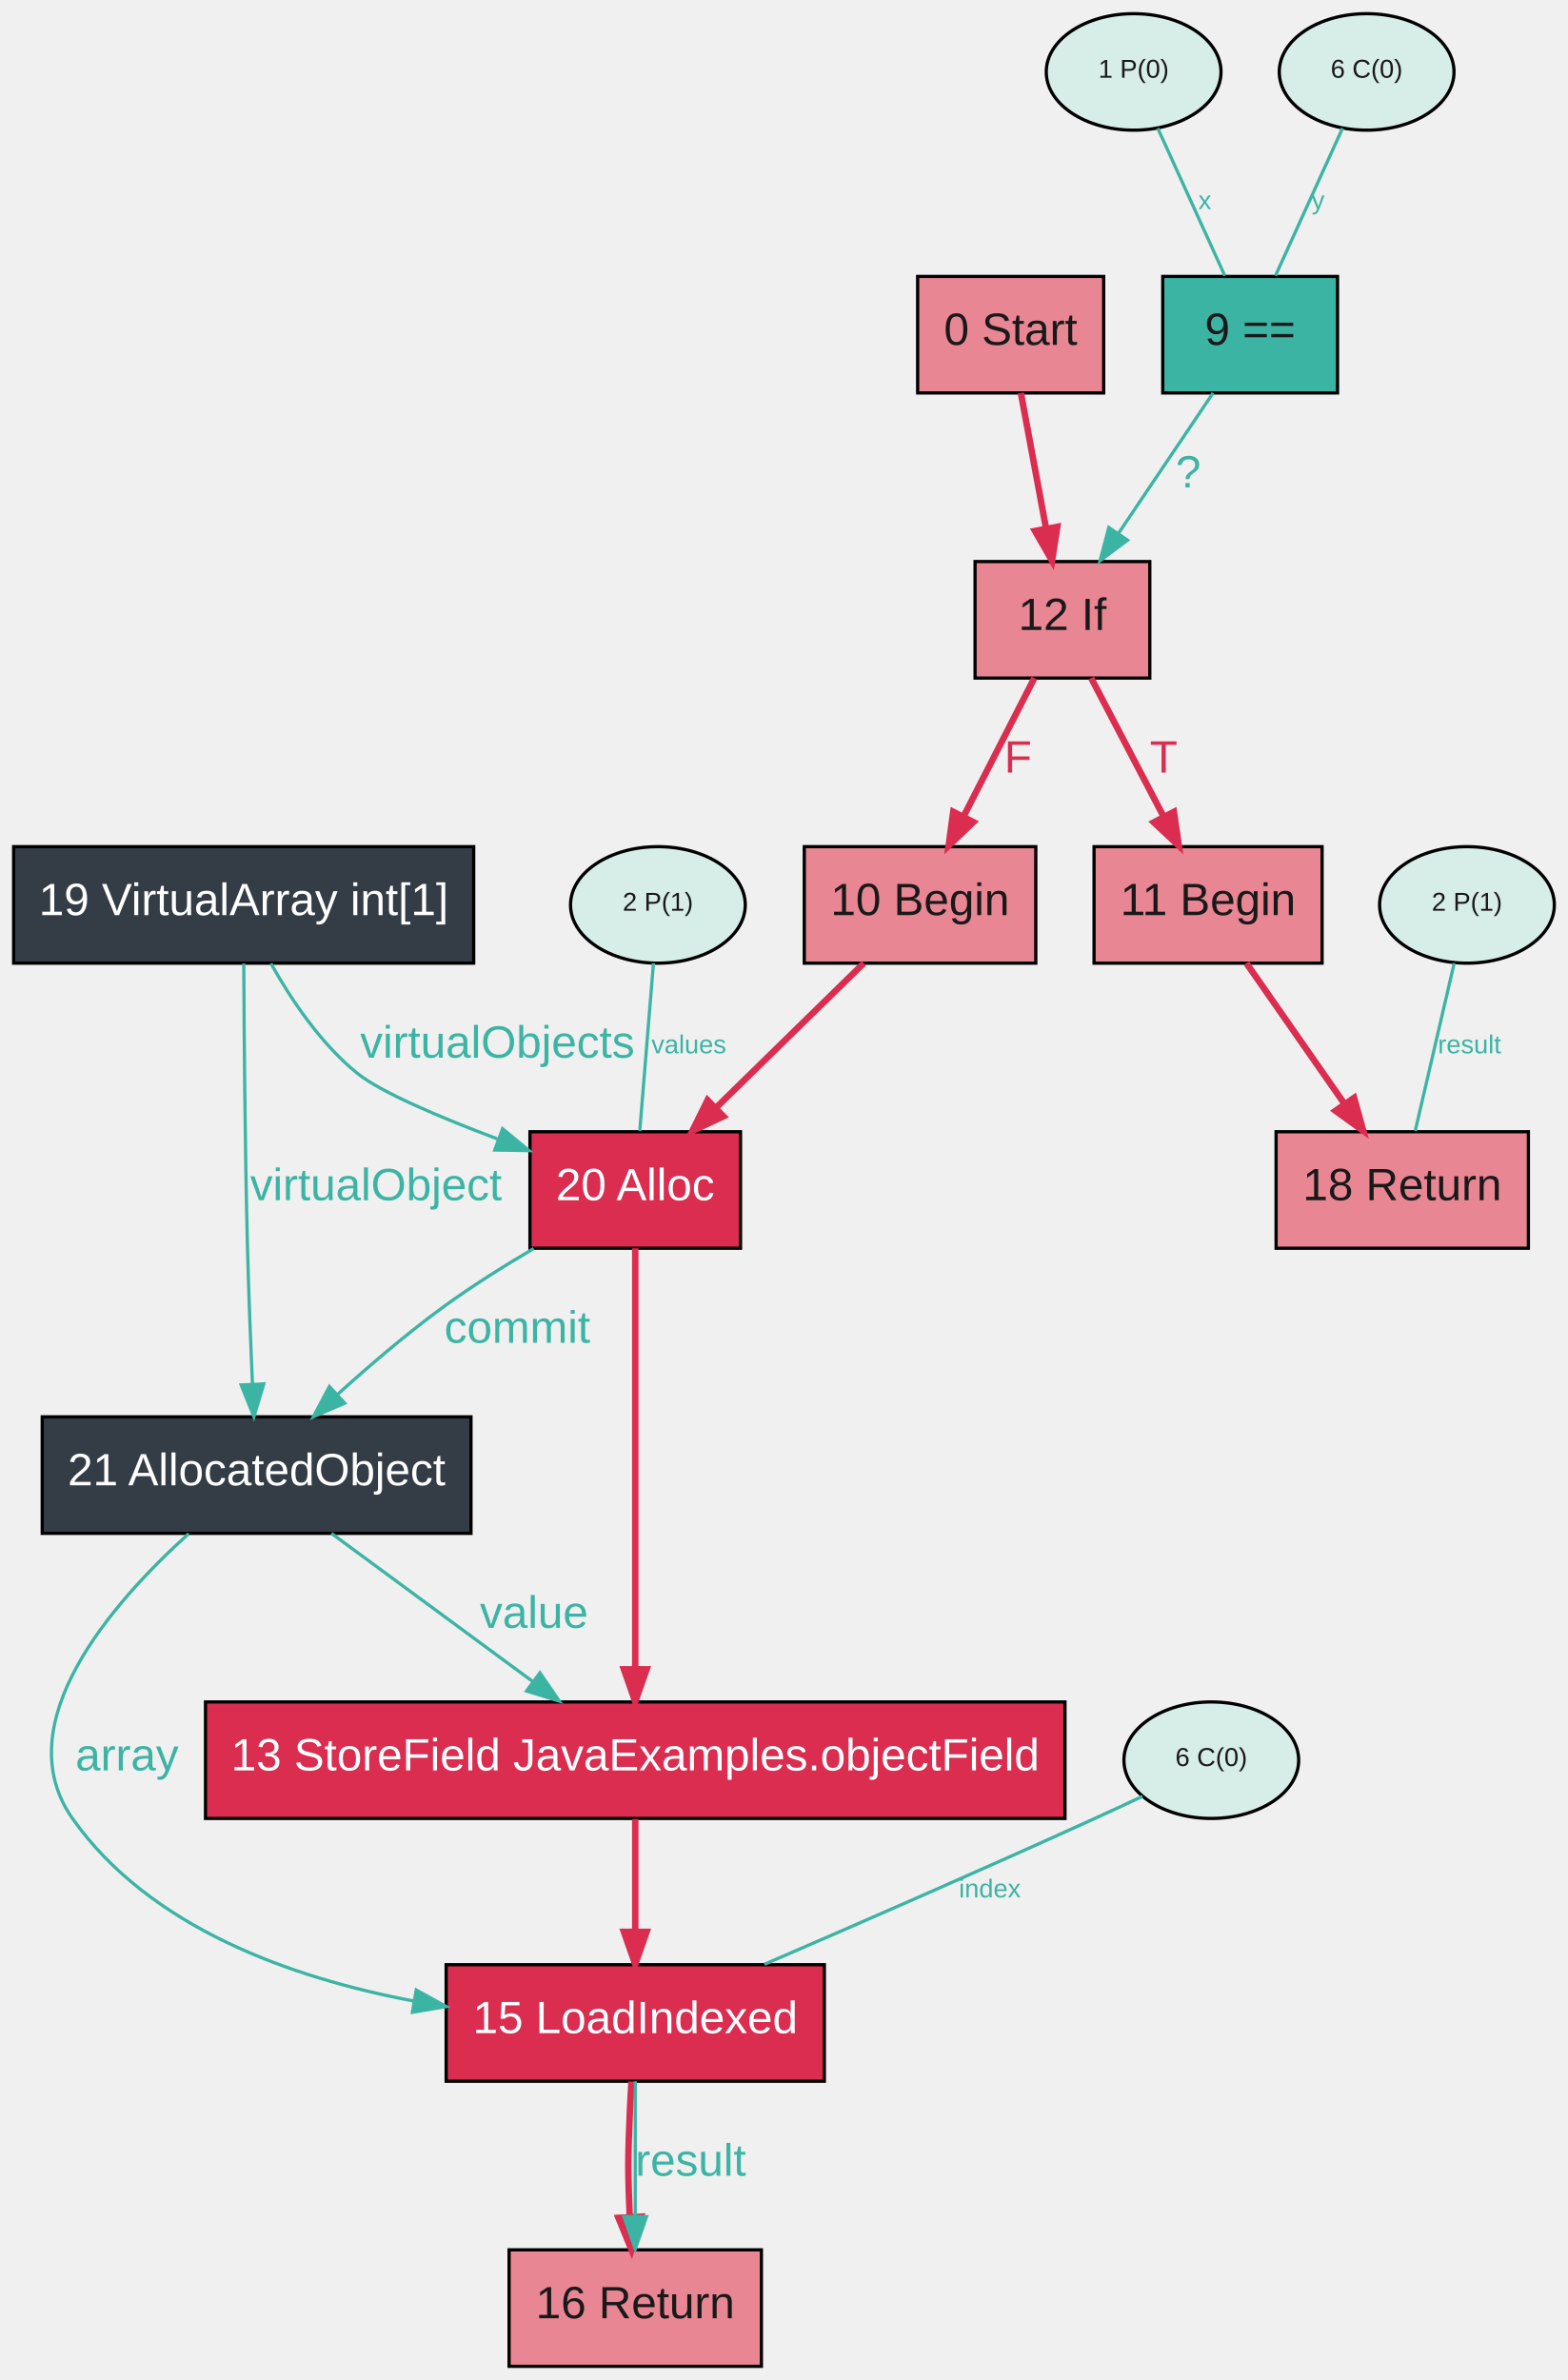
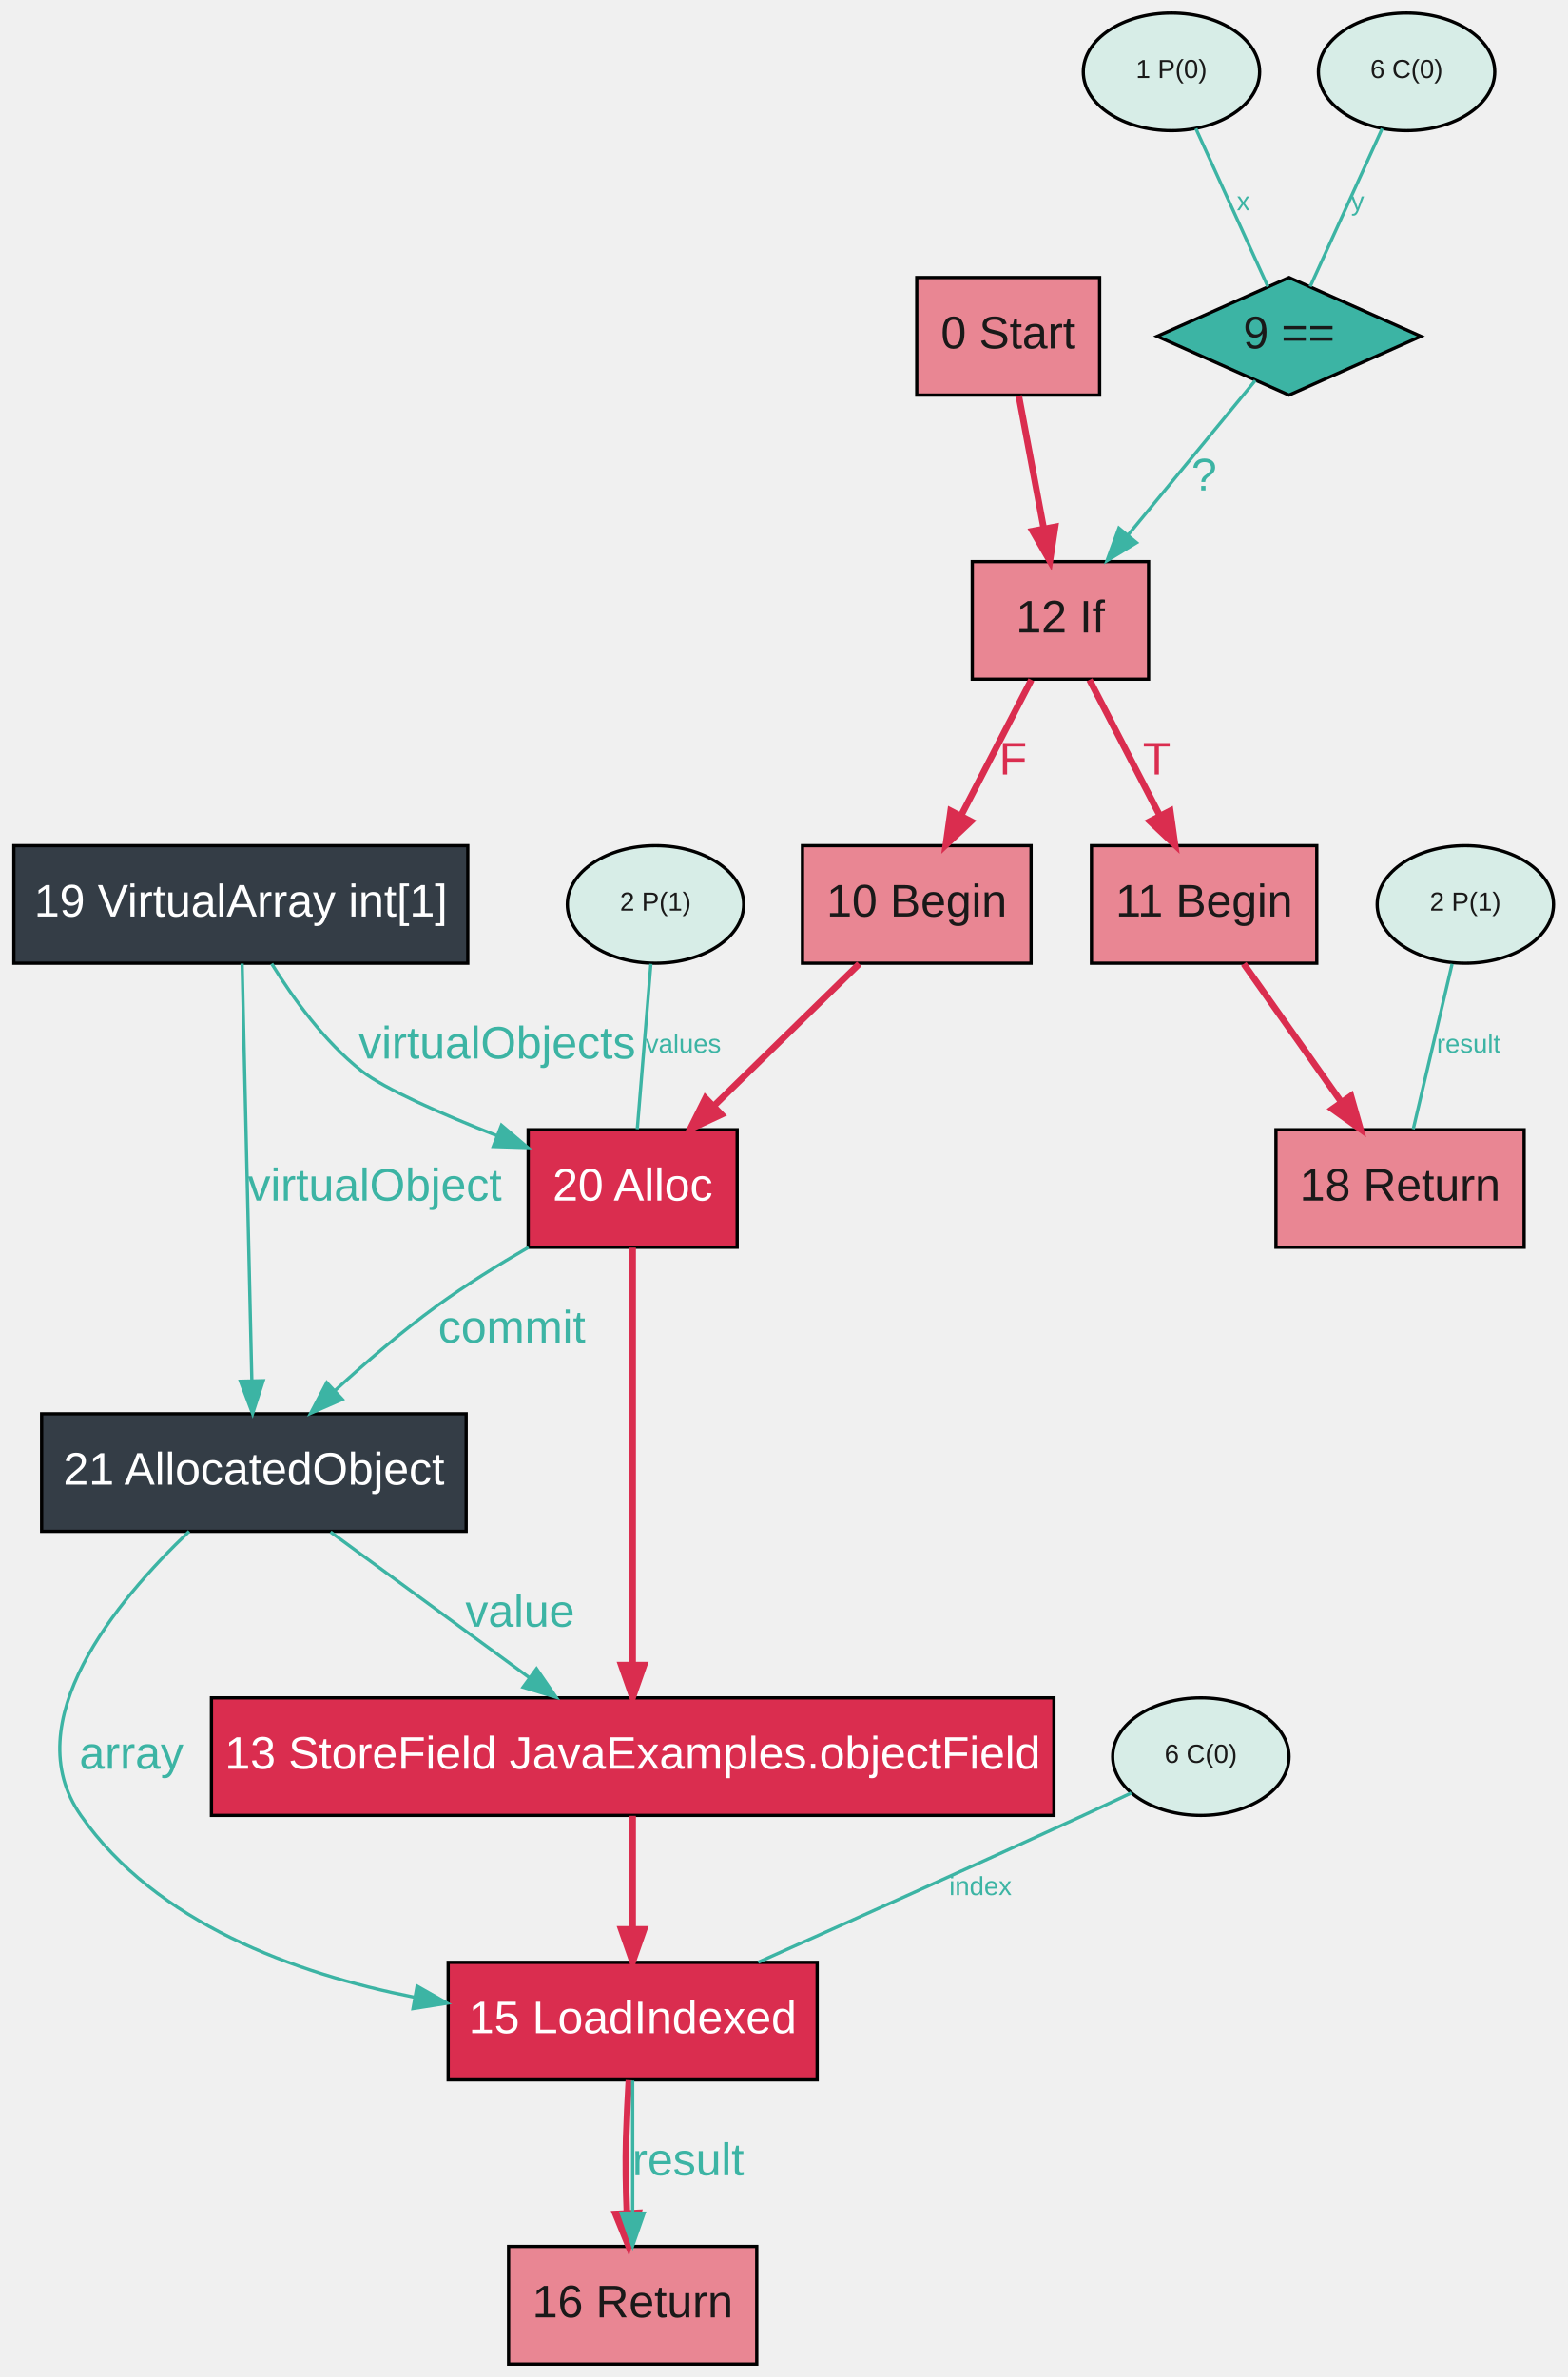
- <svg xmlns="http://www.w3.org/2000/svg" width="484pt" height="735pt" viewBox="0.00 0.00 484.29 734.99">
-   <g id="graph0" class="graph" transform="scale(1 1) rotate(0) translate(4 730.99)">
+ <svg xmlns="http://www.w3.org/2000/svg" width="480pt" height="728pt" viewBox="0.00 0.00 479.50 728.00">
+   <g id="graph0" class="graph" transform="scale(1 1) rotate(0) translate(4 724)">
    <g id="node1" class="node">
-       <polygon fill="#e98693" stroke="black" points="337.03,-645.79 279.55,-645.79 279.55,-609.79 337.03,-609.79 337.03,-645.79" />
-       <text text-anchor="middle" x="308.29" y="-624.64" font-family="Arial" font-size="14.00" fill="#1a1919">0 Start</text>
+       <polygon fill="#e98693" stroke="black" points="332.5,-639 276.5,-639 276.5,-603 332.5,-603 332.5,-639" />
+       <text text-anchor="middle" x="304.5" y="-617.3" font-family="Arial" font-size="14.00" fill="#1a1919">0 Start</text>
    </g>
    <g id="node5" class="node">
-       <polygon fill="#e98693" stroke="black" points="351.29,-557.69 297.29,-557.69 297.29,-521.69 351.29,-521.69 351.29,-557.69" />
-       <text text-anchor="middle" x="324.29" y="-536.54" font-family="Arial" font-size="14.00" fill="#1a1919">12 If</text>
+       <polygon fill="#e98693" stroke="black" points="347.5,-552 293.5,-552 293.5,-516 347.5,-516 347.5,-552" />
+       <text text-anchor="middle" x="320.5" y="-530.3" font-family="Arial" font-size="14.00" fill="#1a1919">12 If</text>
    </g>
    <g id="edge1" class="edge">
-       <path fill="none" stroke="#da2d4f" stroke-width="2" d="M311.45,-609.78C313.67,-597.83 316.69,-581.59 319.24,-567.86" />
-       <polygon fill="#da2d4f" stroke="#da2d4f" stroke-width="2" points="322.7,-568.43 321.08,-557.96 315.81,-567.15 322.7,-568.43" />
+       <path fill="none" stroke="#da2d4f" stroke-width="2" d="M307.74,-602.8C309.93,-591.16 312.87,-575.55 315.37,-562.24" />
+       <polygon fill="#da2d4f" stroke="#da2d4f" stroke-width="2" points="318.86,-562.65 317.27,-552.18 311.98,-561.36 318.86,-562.65" />
    </g>
    <g id="node2" class="node">
-       <polygon fill="#3cb4a4" stroke="black" points="409.29,-645.79 355.29,-645.79 355.29,-609.79 409.29,-609.79 409.29,-645.79" />
-       <text text-anchor="middle" x="382.29" y="-624.64" font-family="Arial" font-size="14.00" fill="#1a1919">9 ==</text>
+       <polygon fill="#3cb4a4" stroke="black" points="390.5,-639 350.11,-621 390.5,-603 430.89,-621 390.5,-639" />
+       <text text-anchor="middle" x="390.5" y="-617.3" font-family="Arial" font-size="14.00" fill="#1a1919">9 ==</text>
    </g>
    <g id="edge6" class="edge">
-       <path fill="none" stroke="#3cb4a4" d="M370.83,-609.78C362.47,-597.36 350.98,-580.31 341.51,-566.26" />
-       <polygon fill="#3cb4a4" stroke="#3cb4a4" points="344.41,-564.3 335.92,-557.96 338.61,-568.21 344.41,-564.3" />
-       <text text-anchor="middle" x="363.18" y="-580.59" font-family="arial" font-size="14.00" fill="#3cb4a4">?</text>
+       <path fill="none" stroke="#3cb4a4" d="M380.17,-607.46C369.94,-595.03 353.98,-575.65 341.14,-560.06" />
+       <polygon fill="#3cb4a4" stroke="#3cb4a4" points="343.81,-557.8 334.76,-552.31 338.41,-562.25 343.81,-557.8" />
+       <text text-anchor="middle" x="364.5" y="-573.8" font-family="arial" font-size="14.00" fill="#3cb4a4">?</text>
    </g>
    <g id="node3" class="node">
-       <polygon fill="#e98693" stroke="black" points="316.06,-469.59 244.52,-469.59 244.52,-433.59 316.06,-433.59 316.06,-469.59" />
-       <text text-anchor="middle" x="280.29" y="-448.44" font-family="Arial" font-size="14.00" fill="#1a1919">10 Begin</text>
+       <polygon fill="#e98693" stroke="black" points="311.5,-465 241.5,-465 241.5,-429 311.5,-429 311.5,-465" />
+       <text text-anchor="middle" x="276.5" y="-443.3" font-family="Arial" font-size="14.00" fill="#1a1919">10 Begin</text>
    </g>
    <g id="node11" class="node">
-       <polygon fill="#da2d4f" stroke="black" points="224.82,-381.5 159.76,-381.5 159.76,-345.5 224.82,-345.5 224.82,-381.5" />
-       <text text-anchor="middle" x="192.29" y="-360.34" font-family="Arial" font-size="14.00" fill="#ffffff">20 Alloc</text>
+       <polygon fill="#da2d4f" stroke="black" points="221.5,-378 157.5,-378 157.5,-342 221.5,-342 221.5,-378" />
+       <text text-anchor="middle" x="189.5" y="-356.3" font-family="Arial" font-size="14.00" fill="#ffffff">20 Alloc</text>
    </g>
    <g id="edge4" class="edge">
-       <path fill="none" stroke="#da2d4f" stroke-width="2" d="M262.9,-433.58C249.85,-420.81 231.8,-403.15 217.21,-388.87" />
-       <polygon fill="#da2d4f" stroke="#da2d4f" stroke-width="2" points="219.54,-386.26 209.94,-381.76 214.64,-391.26 219.54,-386.26" />
+       <path fill="none" stroke="#da2d4f" stroke-width="2" d="M258.89,-428.8C246.16,-416.36 228.77,-399.36 214.58,-385.5" />
+       <polygon fill="#da2d4f" stroke="#da2d4f" stroke-width="2" points="216.68,-382.66 207.08,-378.18 211.79,-387.67 216.68,-382.66" />
    </g>
    <g id="node4" class="node">
-       <polygon fill="#e98693" stroke="black" points="404.52,-469.59 334.06,-469.59 334.06,-433.59 404.52,-433.59 404.52,-469.59" />
-       <text text-anchor="middle" x="369.29" y="-448.44" font-family="Arial" font-size="14.00" fill="#1a1919">11 Begin</text>
+       <polygon fill="#e98693" stroke="black" points="399,-465 330,-465 330,-429 399,-429 399,-465" />
+       <text text-anchor="middle" x="364.5" y="-443.3" font-family="Arial" font-size="14.00" fill="#1a1919">11 Begin</text>
    </g>
    <g id="node9" class="node">
-       <polygon fill="#e98693" stroke="black" points="468.27,-381.5 390.31,-381.5 390.31,-345.5 468.27,-345.5 468.27,-381.5" />
-       <text text-anchor="middle" x="429.29" y="-360.34" font-family="Arial" font-size="14.00" fill="#1a1919">18 Return</text>
+       <polygon fill="#e98693" stroke="black" points="462.5,-378 386.5,-378 386.5,-342 462.5,-342 462.5,-378" />
+       <text text-anchor="middle" x="424.5" y="-356.3" font-family="Arial" font-size="14.00" fill="#1a1919">18 Return</text>
    </g>
    <g id="edge5" class="edge">
-       <path fill="none" stroke="#da2d4f" stroke-width="2" d="M381.14,-433.58C389.8,-421.16 401.68,-404.11 411.47,-390.06" />
-       <polygon fill="#da2d4f" stroke="#da2d4f" stroke-width="2" points="414.41,-391.97 417.26,-381.76 408.67,-387.97 414.41,-391.97" />
+       <path fill="none" stroke="#da2d4f" stroke-width="2" d="M376.64,-428.8C385.18,-416.7 396.76,-400.3 406.38,-386.67" />
+       <polygon fill="#da2d4f" stroke="#da2d4f" stroke-width="2" points="409.47,-388.36 412.38,-378.18 403.75,-384.33 409.47,-388.36" />
    </g>
    <g id="edge8" class="edge">
-       <path fill="none" stroke="#da2d4f" stroke-width="2" d="M315.6,-521.68C309.37,-509.5 300.87,-492.86 293.76,-478.96" />
-       <polygon fill="#da2d4f" stroke="#da2d4f" stroke-width="2" points="296.78,-477.18 289.12,-469.86 290.55,-480.36 296.78,-477.18" />
-       <text text-anchor="middle" x="310.57" y="-492.49" font-family="arial" font-size="14.00" fill="#da2d4f">F</text>
+       <path fill="none" stroke="#da2d4f" stroke-width="2" d="M311.6,-515.8C305.39,-503.82 297.01,-487.62 289.99,-474.06" />
+       <polygon fill="#da2d4f" stroke="#da2d4f" stroke-width="2" points="293.1,-472.45 285.39,-465.18 286.88,-475.67 293.1,-472.45" />
+       <text text-anchor="middle" x="306" y="-486.8" font-family="arial" font-size="14.00" fill="#da2d4f">F</text>
    </g>
    <g id="edge7" class="edge">
-       <path fill="none" stroke="#da2d4f" stroke-width="2" d="M333.18,-521.68C339.55,-509.5 348.25,-492.86 355.51,-478.96" />
-       <polygon fill="#da2d4f" stroke="#da2d4f" stroke-width="2" points="358.73,-480.35 360.26,-469.86 352.53,-477.1 358.73,-480.35" />
-       <text text-anchor="middle" x="355.57" y="-492.49" font-family="arial" font-size="14.00" fill="#da2d4f">T</text>
+       <path fill="none" stroke="#da2d4f" stroke-width="2" d="M329.4,-515.8C335.61,-503.82 343.99,-487.62 351.01,-474.06" />
+       <polygon fill="#da2d4f" stroke="#da2d4f" stroke-width="2" points="354.12,-475.67 355.61,-465.18 347.9,-472.45 354.12,-475.67" />
+       <text text-anchor="middle" x="350" y="-486.8" font-family="arial" font-size="14.00" fill="#da2d4f">T</text>
    </g>
    <g id="node6" class="node">
-       <polygon fill="#da2d4f" stroke="black" points="325.08,-205.3 59.5,-205.3 59.5,-169.3 325.08,-169.3 325.08,-205.3" />
-       <text text-anchor="middle" x="192.29" y="-184.15" font-family="Arial" font-size="14.00" fill="#ffffff">13 StoreField JavaExamples.objectField</text>
+       <polygon fill="#da2d4f" stroke="black" points="318.5,-204 60.5,-204 60.5,-168 318.5,-168 318.5,-204" />
+       <text text-anchor="middle" x="189.5" y="-182.3" font-family="Arial" font-size="14.00" fill="#ffffff">13 StoreField JavaExamples.objectField</text>
    </g>
    <g id="node7" class="node">
-       <polygon fill="#da2d4f" stroke="black" points="250.72,-124.1 133.86,-124.1 133.86,-88.1 250.72,-88.1 250.72,-124.1" />
-       <text text-anchor="middle" x="192.29" y="-102.95" font-family="Arial" font-size="14.00" fill="#ffffff">15 LoadIndexed</text>
+       <polygon fill="#da2d4f" stroke="black" points="246,-123 133,-123 133,-87 246,-87 246,-123" />
+       <text text-anchor="middle" x="189.5" y="-101.3" font-family="Arial" font-size="14.00" fill="#ffffff">15 LoadIndexed</text>
    </g>
    <g id="edge10" class="edge">
-       <path fill="none" stroke="#da2d4f" stroke-width="2" d="M192.29,-169.11C192.29,-158.94 192.29,-145.83 192.29,-134.28" />
-       <polygon fill="#da2d4f" stroke="#da2d4f" stroke-width="2" points="195.79,-134.25 192.29,-124.25 188.79,-134.25 195.79,-134.25" />
+       <path fill="none" stroke="#da2d4f" stroke-width="2" d="M189.5,-167.86C189.5,-157.71 189.5,-144.63 189.5,-133.12" />
+       <polygon fill="#da2d4f" stroke="#da2d4f" stroke-width="2" points="193,-133.11 189.5,-123.11 186,-133.11 193,-133.11" />
    </g>
    <g id="node8" class="node">
-       <polygon fill="#e98693" stroke="black" points="231.27,-36 153.31,-36 153.31,0 231.27,0 231.27,-36" />
-       <text text-anchor="middle" x="192.29" y="-14.85" font-family="Arial" font-size="14.00" fill="#1a1919">16 Return</text>
+       <polygon fill="#e98693" stroke="black" points="227.5,-36 151.5,-36 151.5,0 227.5,0 227.5,-36" />
+       <text text-anchor="middle" x="189.5" y="-14.3" font-family="Arial" font-size="14.00" fill="#1a1919">16 Return</text>
    </g>
    <g id="edge13" class="edge">
-       <path fill="none" stroke="#da2d4f" stroke-width="2" d="M191.12,-88.02C190.78,-82.32 190.46,-75.94 190.29,-70.1 190.09,-62.95 190.09,-61.15 190.29,-54 190.36,-51.44 190.47,-48.79 190.59,-46.13" />
-       <polygon fill="#da2d4f" stroke="#da2d4f" stroke-width="2" points="194.09,-46.25 191.12,-36.08 187.1,-45.88 194.09,-46.25" />
+       <path fill="none" stroke="#da2d4f" stroke-width="2" d="M188.33,-86.92C187.99,-81.22 187.67,-74.84 187.5,-69 187.29,-61.65 187.44,-53.69 187.73,-46.33" />
+       <polygon fill="#da2d4f" stroke="#da2d4f" stroke-width="2" points="191.24,-46.28 188.23,-36.12 184.24,-45.94 191.24,-46.28" />
    </g>
    <g id="edge14" class="edge">
-       <path fill="none" stroke="#3cb4a4" d="M192.29,-88.09C192.29,-76.26 192.29,-60.22 192.29,-46.57" />
-       <polygon fill="#3cb4a4" stroke="#3cb4a4" points="195.79,-46.27 192.29,-36.27 188.79,-46.27 195.79,-46.27" />
-       <text text-anchor="middle" x="209.41" y="-58.9" font-family="arial" font-size="14.00" fill="#3cb4a4">result</text>
+       <path fill="none" stroke="#3cb4a4" d="M189.5,-86.8C189.5,-75.16 189.5,-59.55 189.5,-46.24" />
+       <polygon fill="#3cb4a4" stroke="#3cb4a4" points="193,-46.18 189.5,-36.18 186,-46.18 193,-46.18" />
+       <text text-anchor="middle" x="206.5" y="-57.8" font-family="arial" font-size="14.00" fill="#3cb4a4">result</text>
    </g>
    <g id="node10" class="node">
-       <polygon fill="#343d46" stroke="black" points="142.37,-469.59 0.21,-469.59 0.21,-433.59 142.37,-433.59 142.37,-469.59" />
-       <text text-anchor="middle" x="71.29" y="-448.44" font-family="Arial" font-size="14.00" fill="#ffffff">19 VirtualArray int[1]</text>
+       <polygon fill="#343d46" stroke="black" points="139,-465 0,-465 0,-429 139,-429 139,-465" />
+       <text text-anchor="middle" x="69.5" y="-443.3" font-family="Arial" font-size="14.00" fill="#ffffff">19 VirtualArray int[1]</text>
    </g>
    <g id="edge16" class="edge">
-       <path fill="none" stroke="#3cb4a4" d="M79.72,-433.49C85.85,-422.53 95.07,-408.68 106.48,-399.5 113.73,-393.67 131.93,-385.97 149.71,-379.27" />
-       <polygon fill="#3cb4a4" stroke="#3cb4a4" points="151.3,-382.42 159.47,-375.67 148.88,-375.85 151.3,-382.42" />
-       <text text-anchor="middle" x="149.69" y="-404.39" font-family="arial" font-size="14.00" fill="#3cb4a4">virtualObjects</text>
+       <path fill="none" stroke="#3cb4a4" d="M78.95,-428.85C85.52,-418.23 95.13,-404.94 106.5,-396 113.55,-390.45 130.96,-382.85 148.02,-376.14" />
+       <polygon fill="#3cb4a4" stroke="#3cb4a4" points="149.32,-379.39 157.4,-372.53 146.81,-372.86 149.32,-379.39" />
+       <text text-anchor="middle" x="148" y="-399.8" font-family="arial" font-size="14.00" fill="#3cb4a4">virtualObjects</text>
    </g>
    <g id="node12" class="node">
-       <polygon fill="#343d46" stroke="black" points="141.53,-293.4 9.05,-293.4 9.05,-257.4 141.53,-257.4 141.53,-293.4" />
-       <text text-anchor="middle" x="75.29" y="-272.25" font-family="Arial" font-size="14.00" fill="#ffffff">21 AllocatedObject</text>
+       <polygon fill="#343d46" stroke="black" points="138.5,-291 8.5,-291 8.5,-255 138.5,-255 138.5,-291" />
+       <text text-anchor="middle" x="73.5" y="-269.3" font-family="Arial" font-size="14.00" fill="#ffffff">21 AllocatedObject</text>
    </g>
    <g id="edge19" class="edge">
-       <path fill="none" stroke="#3cb4a4" d="M71.33,-433.48C71.42,-412.68 71.68,-376.51 72.48,-345.5 72.84,-331.62 73.45,-316.18 74.01,-303.42" />
-       <polygon fill="#3cb4a4" stroke="#3cb4a4" points="77.51,-303.58 74.46,-293.43 70.51,-303.26 77.51,-303.58" />
-       <text text-anchor="middle" x="112.19" y="-360.34" font-family="arial" font-size="14.00" fill="#3cb4a4">virtualObject</text>
+       <path fill="none" stroke="#3cb4a4" d="M69.9,-428.88C70.59,-399 72.03,-337.11 72.87,-301.27" />
+       <polygon fill="#3cb4a4" stroke="#3cb4a4" points="76.37,-301.13 73.1,-291.05 69.37,-300.97 76.37,-301.13" />
+       <text text-anchor="middle" x="110.5" y="-356.3" font-family="arial" font-size="14.00" fill="#3cb4a4">virtualObject</text>
    </g>
    <g id="edge18" class="edge">
-       <path fill="none" stroke="#da2d4f" stroke-width="2" d="M192.29,-345.48C192.29,-315.29 192.29,-252.16 192.29,-215.76" />
-       <polygon fill="#da2d4f" stroke="#da2d4f" stroke-width="2" points="195.79,-215.39 192.29,-205.39 188.79,-215.39 195.79,-215.39" />
+       <path fill="none" stroke="#da2d4f" stroke-width="2" d="M189.5,-341.88C189.5,-312 189.5,-250.11 189.5,-214.27" />
+       <polygon fill="#da2d4f" stroke="#da2d4f" stroke-width="2" points="193,-214.05 189.5,-204.05 186,-214.05 193,-214.05" />
    </g>
    <g id="edge20" class="edge">
-       <path fill="none" stroke="#3cb4a4" d="M160.91,-345.4C151.74,-340.01 141.86,-333.81 133.18,-327.5 121.89,-319.28 110.2,-309.29 100.31,-300.33" />
-       <polygon fill="#3cb4a4" stroke="#3cb4a4" points="102.53,-297.62 92.81,-293.42 97.79,-302.77 102.53,-297.62" />
-       <text text-anchor="middle" x="155.85" y="-316.3" font-family="arial" font-size="14.00" fill="#3cb4a4">commit</text>
+       <path fill="none" stroke="#3cb4a4" d="M157.61,-341.98C148.3,-336.6 138.28,-330.38 129.5,-324 118.79,-316.22 107.77,-306.74 98.36,-298.14" />
+       <polygon fill="#3cb4a4" stroke="#3cb4a4" points="100.59,-295.43 90.88,-291.17 95.82,-300.55 100.59,-295.43" />
+       <text text-anchor="middle" x="152.5" y="-312.8" font-family="arial" font-size="14.00" fill="#3cb4a4">commit</text>
    </g>
    <g id="edge9" class="edge">
-       <path fill="none" stroke="#3cb4a4" d="M98.41,-257.39C116.24,-244.26 141.09,-225.97 160.75,-211.51" />
-       <polygon fill="#3cb4a4" stroke="#3cb4a4" points="162.84,-214.31 168.82,-205.57 158.69,-208.68 162.84,-214.31" />
-       <text text-anchor="middle" x="161.02" y="-228.2" font-family="arial" font-size="14.00" fill="#3cb4a4">value</text>
+       <path fill="none" stroke="#3cb4a4" d="M96.97,-254.8C114.51,-241.95 138.65,-224.26 157.88,-210.17" />
+       <polygon fill="#3cb4a4" stroke="#3cb4a4" points="160.06,-212.91 166.06,-204.18 155.93,-207.26 160.06,-212.91" />
+       <text text-anchor="middle" x="155" y="-225.8" font-family="arial" font-size="14.00" fill="#3cb4a4">value</text>
    </g>
    <g id="edge11" class="edge">
-       <path fill="none" stroke="#3cb4a4" d="M54.3,-257.3C30.59,-235.89 -2.16,-198.47 18.39,-169.3 42.21,-135.49 86.17,-119.96 123.92,-112.87" />
-       <polygon fill="#3cb4a4" stroke="#3cb4a4" points="124.61,-116.3 133.88,-111.17 123.43,-109.4 124.61,-116.3" />
-       <text text-anchor="middle" x="35.24" y="-184.15" font-family="arial" font-size="14.00" fill="#3cb4a4">array</text>
+       <path fill="none" stroke="#3cb4a4" d="M53.68,-254.99C31.33,-233.7 0.54,-196.58 20.5,-168 43.48,-135.09 85.93,-119.6 122.54,-112.33" />
+       <polygon fill="#3cb4a4" stroke="#3cb4a4" points="123.48,-115.72 132.69,-110.49 122.23,-108.83 123.48,-115.72" />
+       <text text-anchor="middle" x="36" y="-182.3" font-family="arial" font-size="14.00" fill="#3cb4a4">array</text>
    </g>
    <g id="node13" class="node">
-       <ellipse fill="#d7ede7" stroke="black" cx="346.29" cy="-708.99" rx="27" ry="18" />
-       <text text-anchor="middle" x="346.29" y="-707.19" font-family="Arial" font-size="8.00" fill="#1a1919">1 P(0)</text>
+       <ellipse fill="#d7ede7" stroke="black" cx="354.5" cy="-702" rx="27" ry="18" />
+       <text text-anchor="middle" x="354.5" y="-700.1" font-family="Arial" font-size="8.00" fill="#1a1919">1 P(0)</text>
    </g>
    <g id="edge2" class="edge">
-       <path fill="none" stroke="#3cb4a4" d="M353.75,-691.58C359.8,-678.26 368.32,-659.53 374.47,-646" />
-       <text text-anchor="middle" x="368.29" y="-666.59" font-family="arial" font-size="8.00" fill="#3cb4a4">x</text>
+       <path fill="none" stroke="#3cb4a4" d="M361.96,-684.63C368.47,-670.35 377.81,-649.84 384.02,-636.23" />
+       <text text-anchor="middle" x="376.5" y="-659.6" font-family="arial" font-size="8.00" fill="#3cb4a4">x</text>
    </g>
    <g id="node14" class="node">
-       <ellipse fill="#d7ede7" stroke="black" cx="418.29" cy="-708.99" rx="27" ry="18" />
-       <text text-anchor="middle" x="418.29" y="-707.19" font-family="Arial" font-size="8.00" fill="#1a1919">6 C(0)</text>
+       <ellipse fill="#d7ede7" stroke="black" cx="426.5" cy="-702" rx="27" ry="18" />
+       <text text-anchor="middle" x="426.5" y="-700.1" font-family="Arial" font-size="8.00" fill="#1a1919">6 C(0)</text>
    </g>
    <g id="edge3" class="edge">
-       <path fill="none" stroke="#3cb4a4" d="M410.83,-691.58C404.78,-678.26 396.26,-659.53 390.11,-646" />
-       <text text-anchor="middle" x="403.29" y="-666.59" font-family="arial" font-size="8.00" fill="#3cb4a4">y</text>
+       <path fill="none" stroke="#3cb4a4" d="M419.04,-684.63C412.53,-670.35 403.19,-649.84 396.98,-636.23" />
+       <text text-anchor="middle" x="411.5" y="-659.6" font-family="arial" font-size="8.00" fill="#3cb4a4">y</text>
    </g>
    <g id="node15" class="node">
-       <ellipse fill="#d7ede7" stroke="black" cx="370.29" cy="-187.3" rx="27" ry="18" />
-       <text text-anchor="middle" x="370.29" y="-185.5" font-family="Arial" font-size="8.00" fill="#1a1919">6 C(0)</text>
+       <ellipse fill="#d7ede7" stroke="black" cx="363.5" cy="-186" rx="27" ry="18" />
+       <text text-anchor="middle" x="363.5" y="-184.1" font-family="Arial" font-size="8.00" fill="#1a1919">6 C(0)</text>
    </g>
    <g id="edge12" class="edge">
-       <path fill="none" stroke="#3cb4a4" d="M349.02,-176.13C344.19,-173.86 339.07,-171.47 334.29,-169.3 299.99,-153.69 260.74,-136.55 232.21,-124.23" />
-       <text text-anchor="middle" x="301.85" y="-144.9" font-family="arial" font-size="8.00" fill="#3cb4a4">index</text>
+       <path fill="none" stroke="#3cb4a4" d="M342.21,-174.87C337.38,-172.59 332.27,-170.2 327.5,-168 293.98,-152.56 255.69,-135.39 227.96,-123.04" />
+       <text text-anchor="middle" x="296" y="-143.6" font-family="arial" font-size="8.00" fill="#3cb4a4">index</text>
    </g>
    <g id="node16" class="node">
-       <ellipse fill="#d7ede7" stroke="black" cx="449.29" cy="-451.59" rx="27" ry="18" />
-       <text text-anchor="middle" x="449.29" y="-449.79" font-family="Arial" font-size="8.00" fill="#1a1919">2 P(1)</text>
+       <ellipse fill="#d7ede7" stroke="black" cx="444.5" cy="-447" rx="27" ry="18" />
+       <text text-anchor="middle" x="444.5" y="-445.1" font-family="Arial" font-size="8.00" fill="#1a1919">2 P(1)</text>
    </g>
    <g id="edge15" class="edge">
-       <path fill="none" stroke="#3cb4a4" d="M445.34,-433.58C441.86,-418.59 436.8,-396.84 433.3,-381.76" />
-       <text text-anchor="middle" x="450.07" y="-405.74" font-family="arial" font-size="8.00" fill="#3cb4a4">result</text>
+       <path fill="none" stroke="#3cb4a4" d="M440.45,-428.8C436.98,-414.05 432.01,-392.92 428.54,-378.18" />
+       <text text-anchor="middle" x="445.5" y="-401.6" font-family="arial" font-size="8.00" fill="#3cb4a4">result</text>
    </g>
    <g id="node17" class="node">
-       <ellipse fill="#d7ede7" stroke="black" cx="199.29" cy="-451.59" rx="27" ry="18" />
-       <text text-anchor="middle" x="199.29" y="-449.79" font-family="Arial" font-size="8.00" fill="#1a1919">2 P(1)</text>
+       <ellipse fill="#d7ede7" stroke="black" cx="196.5" cy="-447" rx="27" ry="18" />
+       <text text-anchor="middle" x="196.5" y="-445.1" font-family="Arial" font-size="8.00" fill="#1a1919">2 P(1)</text>
    </g>
    <g id="edge17" class="edge">
-       <path fill="none" stroke="#3cb4a4" d="M197.91,-433.58C196.69,-418.59 194.92,-396.84 193.69,-381.76" />
-       <text text-anchor="middle" x="208.85" y="-405.74" font-family="arial" font-size="8.00" fill="#3cb4a4">values</text>
+       <path fill="none" stroke="#3cb4a4" d="M195.08,-428.8C193.87,-414.05 192.13,-392.92 190.91,-378.18" />
+       <text text-anchor="middle" x="205" y="-401.6" font-family="arial" font-size="8.00" fill="#3cb4a4">values</text>
    </g>
  </g>
</svg>
